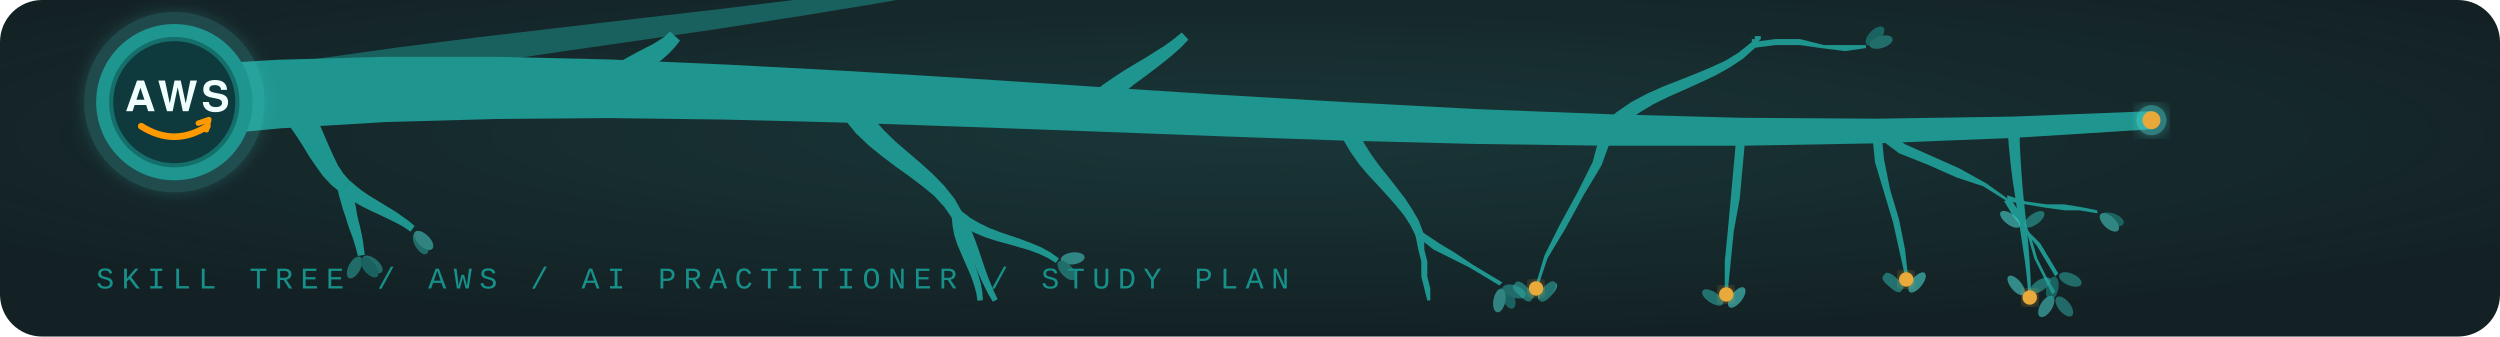
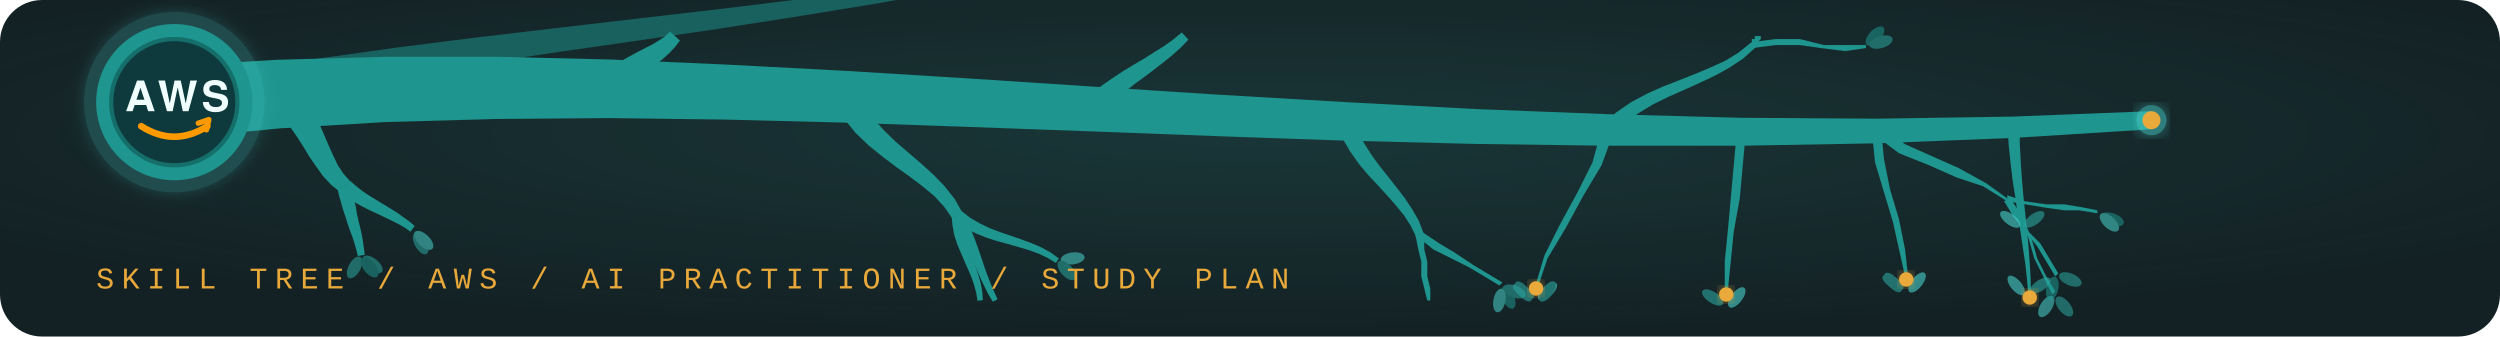
<svg xmlns="http://www.w3.org/2000/svg" viewBox="0 0 832 112" width="832" height="112" role="img" aria-label="">
  <defs>
    <filter id="glow" x="-200%%" y="-200%%" width="500%%" height="500%%">
      <feGaussianBlur stdDeviation="2.5" result="b" />
      <feMerge>
        <feMergeNode in="b" />
        <feMergeNode in="SourceGraphic" />
      </feMerge>
    </filter>
    <linearGradient id="sheen" x1="0" y1="0" x2="0" y2="1">
      <stop offset="0" stop-color="#FFFFFF" stop-opacity="0.10" />
      <stop offset="1" stop-color="#FFFFFF" stop-opacity="0" />
    </linearGradient>
  </defs>
  <defs>
    <filter id="shadow" x="-20%" y="-20%" width="140%" height="160%">
      <feGaussianBlur stdDeviation="4" />
    </filter>
    <linearGradient id="budfill" x1="0" y1="0" x2="0" y2="1">
      <stop offset="0" stop-color="#15717A" />
      <stop offset="1" stop-color="#0B4F55" />
    </linearGradient>
  </defs>
  <clipPath id="panel">
    <rect width="832" height="112" rx="14" />
  </clipPath>
  <rect width="832" height="112" rx="14" fill="#132124" />
  <g clip-path="url(#panel)">
    <radialGradient id="hglow" cx="50%" cy="40%" r="60%">
      <stop offset="0" stop-color="#48D1CC" stop-opacity="0.12" />
      <stop offset="1" stop-color="#48D1CC" stop-opacity="0" />
    </radialGradient>
    <rect width="832" height="112" fill="url(#hglow)" />
    <path d="M59.2 39.9 L83.9 34.4 L109.0 29.6 L134.5 25.2 L160.3 21.1 L186.5 17.2 L213.0 13.4 L239.6 9.5 L266.5 5.3 L293.4 0.9 L320.3 -4.0 L319.7 -8.0 L292.6 -3.8 L265.7 -0.2 L238.8 3.1 L212.0 6.2 L185.5 9.3 L159.1 12.4 L133.0 15.7 L107.2 19.3 L81.8 23.4 L56.8 28.1 Z" fill="#19615E" />
    <path d="M58.9 46.0 L93.4 42.7 L128.7 40.6 L165.2 39.6 L202.8 39.3 L241.4 39.8 L280.9 40.8 L321.4 42.2 L362.6 43.7 L404.7 45.3 L447.4 46.8 L490.8 47.9 L534.9 48.5 L579.5 48.5 L624.6 47.7 L670.2 45.9 L716.2 43.0 L715.8 37.0 L669.9 38.8 L624.5 39.5 L579.5 39.2 L535.1 38.0 L491.2 36.3 L448.0 34.0 L405.3 31.5 L363.4 28.8 L322.2 26.1 L281.7 23.6 L242.0 21.5 L203.2 19.8 L165.2 18.9 L128.1 18.9 L92.0 19.9 L57.1 22.0 Z" fill="#1E958E" />
    <path d="M89.1 35.4 L92.2 37.6 L94.6 39.9 L96.8 42.6 L98.9 45.6 L101.0 48.9 L103.0 52.2 L105.2 55.4 L107.5 58.6 L110.2 61.5 L113.1 63.9 L116.5 60.3 L114.3 57.8 L112.5 55.1 L111.0 52.0 L109.5 48.7 L108.0 45.2 L106.4 41.5 L104.5 37.7 L102.2 33.9 L99.4 30.3 L96.2 27.1 Z" fill="#1E958E" />
    <path d="M112.3 62.5 L112.8 65.0 L113.5 67.4 L114.2 69.9 L115.0 72.2 L115.7 74.5 L116.5 76.8 L117.3 78.9 L118.0 81.1 L118.6 83.2 L119.1 85.2 L121.4 84.8 L121.1 82.6 L120.8 80.4 L120.4 78.1 L119.9 75.8 L119.3 73.5 L118.8 71.2 L118.4 68.8 L117.9 66.5 L117.6 64.1 L117.4 61.7 Z" fill="#1E958E" />
    <g opacity="0.55">
      <ellipse cx="118" cy="89" rx="4" ry="2" transform="rotate(118 118 89)" fill="#2BA59E" />
      <ellipse cx="124" cy="88" rx="4" ry="2" transform="rotate(39 124 88)" fill="#2BA59E" />
      <ellipse cx="123" cy="89" rx="4" ry="2" transform="rotate(51 123 89)" fill="#1E958E" />
    </g>
    <path d="M113.2 64.1 L115.5 65.8 L118.0 67.3 L120.5 68.7 L123.1 70.0 L125.5 71.1 L128.0 72.3 L130.3 73.4 L132.5 74.5 L134.6 75.7 L136.6 77.1 L138.0 75.2 L136.1 73.6 L134.0 72.1 L131.9 70.6 L129.6 69.2 L127.3 67.8 L125.0 66.4 L122.7 65.0 L120.5 63.5 L118.5 61.9 L116.4 60.1 Z" fill="#1E958E" />
    <g opacity="0.55">
      <ellipse cx="140" cy="81" rx="4" ry="2" transform="rotate(61 140 81)" fill="#2BA59E" />
      <ellipse cx="141" cy="80" rx="4" ry="2" transform="rotate(43 141 80)" fill="#2BA59E" />
      <ellipse cx="141" cy="80" rx="4" ry="2" transform="rotate(45 141 80)" fill="#48D1CC" />
    </g>
    <path d="M206.7 32.7 L208.3 30.4 L209.9 28.5 L211.7 26.7 L213.8 25.0 L216.0 23.3 L218.2 21.5 L220.5 19.7 L222.6 17.8 L224.6 15.7 L226.3 13.5 L223.0 10.5 L221.2 12.2 L219.2 13.5 L217.1 14.8 L214.7 16.0 L212.2 17.3 L209.6 18.7 L206.9 20.2 L204.2 22.0 L201.5 24.2 L199.3 26.5 Z" fill="#1E958E" />
    <path d="M277.6 34.3 L280.9 39.5 L284.8 44.3 L289.2 48.5 L293.8 52.2 L298.3 55.6 L302.8 58.8 L307.0 62.0 L310.9 65.2 L314.2 68.8 L317.0 72.8 L320.3 70.8 L317.7 66.2 L314.3 61.9 L310.5 58.0 L306.4 54.3 L302.2 50.7 L298.0 47.1 L294.1 43.3 L290.6 39.4 L287.6 35.1 L285.0 30.1 Z" fill="#1E958E" />
    <path d="M316.9 72.7 L318.5 75.5 L320.0 78.3 L321.4 81.1 L322.7 84.0 L323.9 86.9 L325.1 89.8 L326.3 92.6 L327.6 95.3 L328.9 97.9 L330.4 100.4 L332.0 99.6 L330.8 97.0 L329.7 94.4 L328.6 91.6 L327.6 88.8 L326.6 85.8 L325.6 82.9 L324.5 79.8 L323.3 76.8 L321.9 73.8 L320.4 70.8 Z" fill="#1E958E" />
    <path d="M317.5 73.4 L320.8 75.7 L324.4 77.5 L328.0 79.0 L331.7 80.2 L335.4 81.2 L338.9 82.2 L342.3 83.2 L345.6 84.4 L348.6 85.8 L351.4 87.5 L352.4 86.0 L349.6 84.0 L346.5 82.3 L343.2 80.9 L339.7 79.6 L336.2 78.4 L332.7 77.2 L329.3 75.9 L326.0 74.3 L322.9 72.5 L319.8 70.1 Z" fill="#1E958E" />
    <g opacity="0.55">
      <ellipse cx="357" cy="86" rx="4" ry="2" transform="rotate(-7 357 86)" fill="#48D1CC" />
      <ellipse cx="355" cy="90" rx="4" ry="2" transform="rotate(48 355 90)" fill="#2BA59E" />
    </g>
    <path d="M316.7 71.9 L317.0 75.1 L317.6 78.3 L318.6 81.4 L319.8 84.2 L321.0 87.0 L322.2 89.7 L323.3 92.3 L324.2 94.9 L324.9 97.5 L325.3 100.1 L327.1 99.9 L326.9 97.1 L326.4 94.3 L325.6 91.5 L324.7 88.7 L323.7 85.9 L322.7 83.1 L321.8 80.3 L321.1 77.5 L320.7 74.7 L320.7 71.7 Z" fill="#1E958E" />
    <path d="M365.5 38.9 L368.3 35.9 L371.2 33.2 L374.3 30.6 L377.4 28.1 L380.7 25.7 L383.9 23.3 L387.0 20.9 L390.1 18.4 L392.9 15.9 L395.5 13.2 L393.3 10.8 L390.5 13.1 L387.6 15.2 L384.4 17.2 L381.1 19.3 L377.7 21.3 L374.2 23.4 L370.7 25.7 L367.2 28.1 L363.7 30.8 L360.5 33.6 Z" fill="#1E958E" />
    <path d="M444.8 41.5 L446.8 46.1 L449.4 50.5 L452.2 54.5 L455.3 58.2 L458.5 61.6 L461.6 65.0 L464.5 68.3 L467.2 71.6 L469.4 75.0 L471.2 78.6 L473.7 77.5 L472.2 73.5 L470.0 69.7 L467.5 65.9 L464.7 62.3 L461.9 58.7 L459.0 55.1 L456.4 51.5 L454.0 47.7 L452.1 43.7 L450.5 39.3 Z" fill="#1E958E" />
    <path d="M471 78 L472 83 L473 87 L473 92 L474 96 L475 100 L476 100 L476 96 L475 92 L475 87 L474 83 L474 78 Z" fill="#1E958E" />
    <path d="M472 79 L477 83 L483 86 L489 89 L494 92 L499 95 L500 94 L495 91 L490 88 L484 84 L479 81 L473 77 Z" fill="#1E958E" />
    <g opacity="0.55">
      <ellipse cx="502" cy="99" rx="4" ry="2" transform="rotate(68 502 99)" fill="#1E958E" />
      <ellipse cx="504" cy="97" rx="4" ry="2" transform="rotate(21 504 97)" fill="#2BA59E" />
      <ellipse cx="499" cy="100" rx="4" ry="2" transform="rotate(101 499 100)" fill="#48D1CC" />
    </g>
    <path d="M536.7 45.1 L540.9 41.0 L545.4 37.6 L550.2 34.7 L555.3 32.2 L560.5 29.9 L565.6 27.6 L570.7 25.2 L575.6 22.5 L580.1 19.5 L584.0 16.0 L582.6 14.3 L578.6 17.5 L574.2 20.2 L569.4 22.4 L564.4 24.5 L559.1 26.6 L553.7 28.7 L548.3 31.1 L543.0 33.9 L537.9 37.4 L533.3 41.5 Z" fill="#1E958E" />
    <path d="M583 16 L591 15 L599 15 L606 16 L614 17 L621 16 L621 15 L614 15 L607 15 L599 13 L591 13 L583 14 Z" fill="#1E958E" />
    <g opacity="0.55">
      <ellipse cx="624" cy="12" rx="4" ry="2" transform="rotate(-46 624 12)" fill="#1E958E" />
      <ellipse cx="626" cy="14" rx="4" ry="2" transform="rotate(-17 626 14)" fill="#2BA59E" />
    </g>
    <path d="M584 16 L585 15 L585 14 L585 14 L586 13 L586 12 L585 12 L584 12 L584 13 L583 13 L583 14 L582 15 Z" fill="#1E958E" />
    <path d="M624 45 L632 51 L642 55 L651 59 L660 62 L668 67 L668 66 L661 61 L652 56 L643 52 L634 48 L626 42 Z" fill="#1E958E" />
    <path d="M667 67 L672 73 L675 79 L677 86 L680 92 L683 98 L684 97 L681 92 L678 86 L676 79 L673 72 L669 66 Z" fill="#1E958E" />
    <g opacity="0.55">
      <ellipse cx="687" cy="102" rx="4" ry="2" transform="rotate(51 687 102)" fill="#2BA59E" />
      <ellipse cx="681" cy="102" rx="4" ry="2" transform="rotate(122 681 102)" fill="#48D1CC" />
    </g>
    <path d="M668 67 L674 68 L680 69 L687 70 L692 70 L698 71 L698 70 L693 69 L687 68 L681 68 L674 67 L668 65 Z" fill="#1E958E" />
    <g opacity="0.55">
      <ellipse cx="703" cy="73" rx="4" ry="2" transform="rotate(20 703 73)" fill="#1E958E" />
      <ellipse cx="702" cy="74" rx="4" ry="2" transform="rotate(43 702 74)" fill="#48D1CC" />
    </g>
    <path d="M667 67 L670 72 L674 77 L678 82 L681 87 L684 92 L685 91 L682 86 L679 81 L675 77 L672 71 L669 66 Z" fill="#1E958E" />
    <g opacity="0.55">
      <ellipse cx="683" cy="96" rx="4" ry="2" transform="rotate(102 683 96)" fill="#1E958E" />
      <ellipse cx="689" cy="93" rx="4" ry="2" transform="rotate(23 689 93)" fill="#2BA59E" />
    </g>
    <path d="M533 43 L530 54 L525 64 L519 75 L514 85 L511 95 L512 95 L515 86 L521 76 L527 65 L533 55 L537 44 Z" fill="#1E958E" />
    <g opacity="0.60">
      <ellipse cx="507" cy="97" rx="4" ry="1.8" transform="rotate(52 507 97)" fill="#2BA59E" />
      <ellipse cx="515" cy="97" rx="4" ry="1.8" transform="rotate(138 515 97)" fill="#48D1CC" />
      <ellipse cx="507" cy="97" rx="4" ry="1.8" transform="rotate(33 507 97)" fill="#2BA59E" />
      <ellipse cx="515" cy="97" rx="4" ry="1.8" transform="rotate(126 515 97)" fill="#2BA59E" />
    </g>
    <circle cx="511.2" cy="96.0" r="2.4" fill="#E9A93A" filter="url(#glow)">
      <animate attributeName="opacity" values="0.35;1;0.35" dur="3.4s" begin="1.2s" repeatCount="indefinite" />
    </circle>
    <path d="M578 44 L577 55 L576 66 L575 77 L574 87 L574 97 L575 97 L576 87 L577 77 L579 66 L580 55 L581 44 Z" fill="#1E958E" />
    <g opacity="0.60">
      <ellipse cx="570" cy="99" rx="4" ry="1.8" transform="rotate(32 570 99)" fill="#2BA59E" />
      <ellipse cx="578" cy="99" rx="4" ry="1.8" transform="rotate(126 578 99)" fill="#48D1CC" />
      <ellipse cx="570" cy="99" rx="4" ry="1.8" transform="rotate(34 570 99)" fill="#2BA59E" />
      <ellipse cx="578" cy="99" rx="4" ry="1.8" transform="rotate(130 578 99)" fill="#48D1CC" />
    </g>
    <circle cx="574.5" cy="98.0" r="2.4" fill="#E9A93A" filter="url(#glow)">
      <animate attributeName="opacity" values="0.35;1;0.35" dur="3.5s" begin="0.1s" repeatCount="indefinite" />
    </circle>
    <path d="M623 44 L624 54 L627 64 L630 74 L632 83 L634 92 L635 92 L634 83 L632 73 L629 63 L627 53 L626 43 Z" fill="#1E958E" />
    <g opacity="0.60">
      <ellipse cx="630" cy="94" rx="4" ry="1.8" transform="rotate(49 630 94)" fill="#2BA59E" />
      <ellipse cx="638" cy="94" rx="4" ry="1.8" transform="rotate(128 638 94)" fill="#2BA59E" />
      <ellipse cx="630" cy="94" rx="4" ry="1.8" transform="rotate(32 630 94)" fill="#2BA59E" />
      <ellipse cx="638" cy="94" rx="4" ry="1.8" transform="rotate(129 638 94)" fill="#48D1CC" />
    </g>
    <circle cx="634.4" cy="93.0" r="2.4" fill="#E9A93A" filter="url(#glow)">
      <animate attributeName="opacity" values="0.35;1;0.35" dur="2.5s" begin="1.0s" repeatCount="indefinite" />
    </circle>
    <path d="M668.1 42.5 L668.5 48.3 L669.1 54.2 L669.8 60.0 L670.7 65.7 L671.5 71.4 L672.4 77.0 L673.2 82.4 L674.0 87.7 L674.6 93.0 L675.0 98.0 L675.9 98.0 L675.8 92.9 L675.5 87.6 L675.1 82.2 L674.6 76.7 L674.0 71.1 L673.4 65.4 L672.9 59.7 L672.5 53.9 L672.2 48.1 L672.1 42.3 Z" fill="#1E958E" />
    <g opacity="0.60">
      <ellipse cx="669" cy="73" rx="4" ry="1.8" transform="rotate(37 669 73)" fill="#48D1CC" />
      <ellipse cx="677" cy="73" rx="4" ry="1.8" transform="rotate(144 677 73)" fill="#2BA59E" />
      <ellipse cx="671" cy="95" rx="4" ry="1.8" transform="rotate(50 671 95)" fill="#48D1CC" />
      <ellipse cx="679" cy="95" rx="4" ry="1.8" transform="rotate(146 679 95)" fill="#2BA59E" />
    </g>
    <circle cx="675.5" cy="99.0" r="2.4" fill="#E9A93A" filter="url(#glow)">
      <animate attributeName="opacity" values="0.35;1;0.35" dur="3.2s" begin="0.9s" repeatCount="indefinite" />
    </circle>
    <circle r="2.4" fill="#E9A93A" filter="url(#glow)">
      <animateMotion dur="2.8s" begin="0.0s" repeatCount="indefinite" path="M58.0 34.0 C240.0 16.0 470.0 56.0 716.0 40.0" />
    </circle>
    <circle r="2.4" fill="#E9A93A" filter="url(#glow)" opacity="0">
      <animate attributeName="opacity" to="1" begin="1.4s" dur="0.01s" fill="freeze" />
      <animateMotion dur="2.8s" begin="1.4s" repeatCount="indefinite" path="M58.0 34.0 C240.0 16.0 470.0 56.0 716.0 40.0" />
    </circle>
    <circle cx="716" cy="40" r="5" fill="#48D1CC" opacity="0.5" filter="url(#glow)" />
    <circle cx="716" cy="40" r="3" fill="#E9A93A" />
    <circle cx="58" cy="34" r="30" fill="#48D1CC" opacity="0.22" filter="url(#glow)" />
    <circle cx="58" cy="34" r="26" fill="#1E958E" />
    <circle cx="58" cy="34" r="21" fill="#0E3A3E" stroke="#146E69" stroke-width="1.4" />
    <text x="59" y="37" font-family="Segoe UI, Helvetica, Arial, sans-serif" font-size="14" font-weight="700" letter-spacing="1.5" fill="#F0FFFD" text-anchor="middle">AWS</text>
    <path d="M47 42 q11 7 22 0" fill="none" stroke="#FF9900" stroke-width="2.2" stroke-linecap="round" />
    <path d="M66 41 l3.5 -1.2 l-0.8 3.4" fill="none" stroke="#FF9900" stroke-width="1.8" stroke-linecap="round" stroke-linejoin="round" />
    <circle r="1.3" fill="#E9A93A" filter="url(#glow)" opacity="0.1">
      <animateMotion dur="13s" repeatCount="indefinite" path="M369 57 a18 6 0 1 1 36 0 a18 6 0 1 1 -36 0" />
      <animate attributeName="opacity" values="0.1;1;0.35;0.9;0.1" dur="4.3s" begin="0.0s" repeatCount="indefinite" />
    </circle>
    <circle r="1.7" fill="#E9A93A" filter="url(#glow)" opacity="0.1">
      <animateMotion dur="11s" repeatCount="indefinite" path="M182 93 a21 10 0 1 1 42 0 a21 10 0 1 1 -42 0" />
      <animate attributeName="opacity" values="0.1;1;0.35;0.9;0.1" dur="3.7s" begin="0.45s" repeatCount="indefinite" />
    </circle>
    <circle r="2.6" fill="#E9A93A" filter="url(#glow)" opacity="0.1">
      <animateMotion dur="12s" repeatCount="indefinite" path="M263 49 a26 8 0 1 1 52 0 a26 8 0 1 1 -52 0" />
      <animate attributeName="opacity" values="0.1;1;0.35;0.9;0.1" dur="4.0s" begin="0.9s" repeatCount="indefinite" />
    </circle>
    <circle r="2.6" fill="#E9A93A" filter="url(#glow)" opacity="0.1">
      <animateMotion dur="10s" repeatCount="indefinite" path="M723 77 a14 14 0 1 1 28 0 a14 14 0 1 1 -28 0" />
      <animate attributeName="opacity" values="0.1;1;0.35;0.9;0.1" dur="3.3s" begin="1.35s" repeatCount="indefinite" />
    </circle>
    <circle r="1.7" fill="#E9A93A" filter="url(#glow)" opacity="0.1">
      <animateMotion dur="10s" repeatCount="indefinite" path="M427 57 a12 12 0 1 1 24 0 a12 12 0 1 1 -24 0" />
      <animate attributeName="opacity" values="0.1;1;0.35;0.9;0.1" dur="3.3s" begin="1.8s" repeatCount="indefinite" />
    </circle>
    <circle r="1.3" fill="#E9A93A" filter="url(#glow)" opacity="0.1">
      <animateMotion dur="10s" repeatCount="indefinite" path="M89 20 a22 11 0 1 1 44 0 a22 11 0 1 1 -44 0" />
      <animate attributeName="opacity" values="0.1;1;0.35;0.9;0.1" dur="3.3s" begin="2.25s" repeatCount="indefinite" />
    </circle>
    <circle r="1.3" fill="#E9A93A" filter="url(#glow)" opacity="0.1">
      <animateMotion dur="12s" repeatCount="indefinite" path="M540 81 a14 9 0 1 1 28 0 a14 9 0 1 1 -28 0" />
      <animate attributeName="opacity" values="0.1;1;0.35;0.9;0.1" dur="4.0s" begin="2.7s" repeatCount="indefinite" />
    </circle>
    <circle r="1.3" fill="#E9A93A" filter="url(#glow)" opacity="0.1">
      <animateMotion dur="7s" repeatCount="indefinite" path="M553 55 a10 7 0 1 1 20 0 a10 7 0 1 1 -20 0" />
      <animate attributeName="opacity" values="0.1;1;0.35;0.9;0.1" dur="2.3s" begin="3.15s" repeatCount="indefinite" />
    </circle>
    <circle r="2.1" fill="#E9A93A" filter="url(#glow)" opacity="0.1">
      <animateMotion dur="11s" repeatCount="indefinite" path="M112 87 a12 8 0 1 1 24 0 a12 8 0 1 1 -24 0" />
      <animate attributeName="opacity" values="0.1;1;0.35;0.9;0.1" dur="3.7s" begin="3.6s" repeatCount="indefinite" />
    </circle>
    <circle r="2.1" fill="#E9A93A" filter="url(#glow)" opacity="0.1">
      <animateMotion dur="12s" repeatCount="indefinite" path="M318 66 a26 14 0 1 1 52 0 a26 14 0 1 1 -52 0" />
      <animate attributeName="opacity" values="0.1;1;0.35;0.9;0.1" dur="4.0s" begin="4.05s" repeatCount="indefinite" />
    </circle>
    <circle r="2.1" fill="#E9A93A" filter="url(#glow)" opacity="0.1">
      <animateMotion dur="12s" repeatCount="indefinite" path="M699 20 a17 14 0 1 1 34 0 a17 14 0 1 1 -34 0" />
      <animate attributeName="opacity" values="0.1;1;0.35;0.9;0.1" dur="4.0s" begin="4.5s" repeatCount="indefinite" />
    </circle>
    <circle r="2.1" fill="#E9A93A" filter="url(#glow)" opacity="0.1">
      <animateMotion dur="8s" repeatCount="indefinite" path="M10 44 a17 6 0 1 1 34 0 a17 6 0 1 1 -34 0" />
      <animate attributeName="opacity" values="0.1;1;0.35;0.9;0.1" dur="2.7s" begin="4.95s" repeatCount="indefinite" />
    </circle>
-     <text x="32" y="96" font-family="Consolas, Cascadia Mono, Menlo, Courier New, monospace" font-size="10" letter-spacing="2.5" fill="#179089" text-anchor="start">SKILL TREE  /  AWS  /  AI PRACTITIONER  /  STUDY PLAN</text>
+     <text x="32" y="96" font-family="Consolas, Cascadia Mono, Menlo, Courier New, monospace" font-size="10" letter-spacing="2.5" fill="#E9A93A" text-anchor="start">SKILL TREE  /  AWS  /  AI PRACTITIONER  /  STUDY PLAN</text>
  </g>
</svg>
